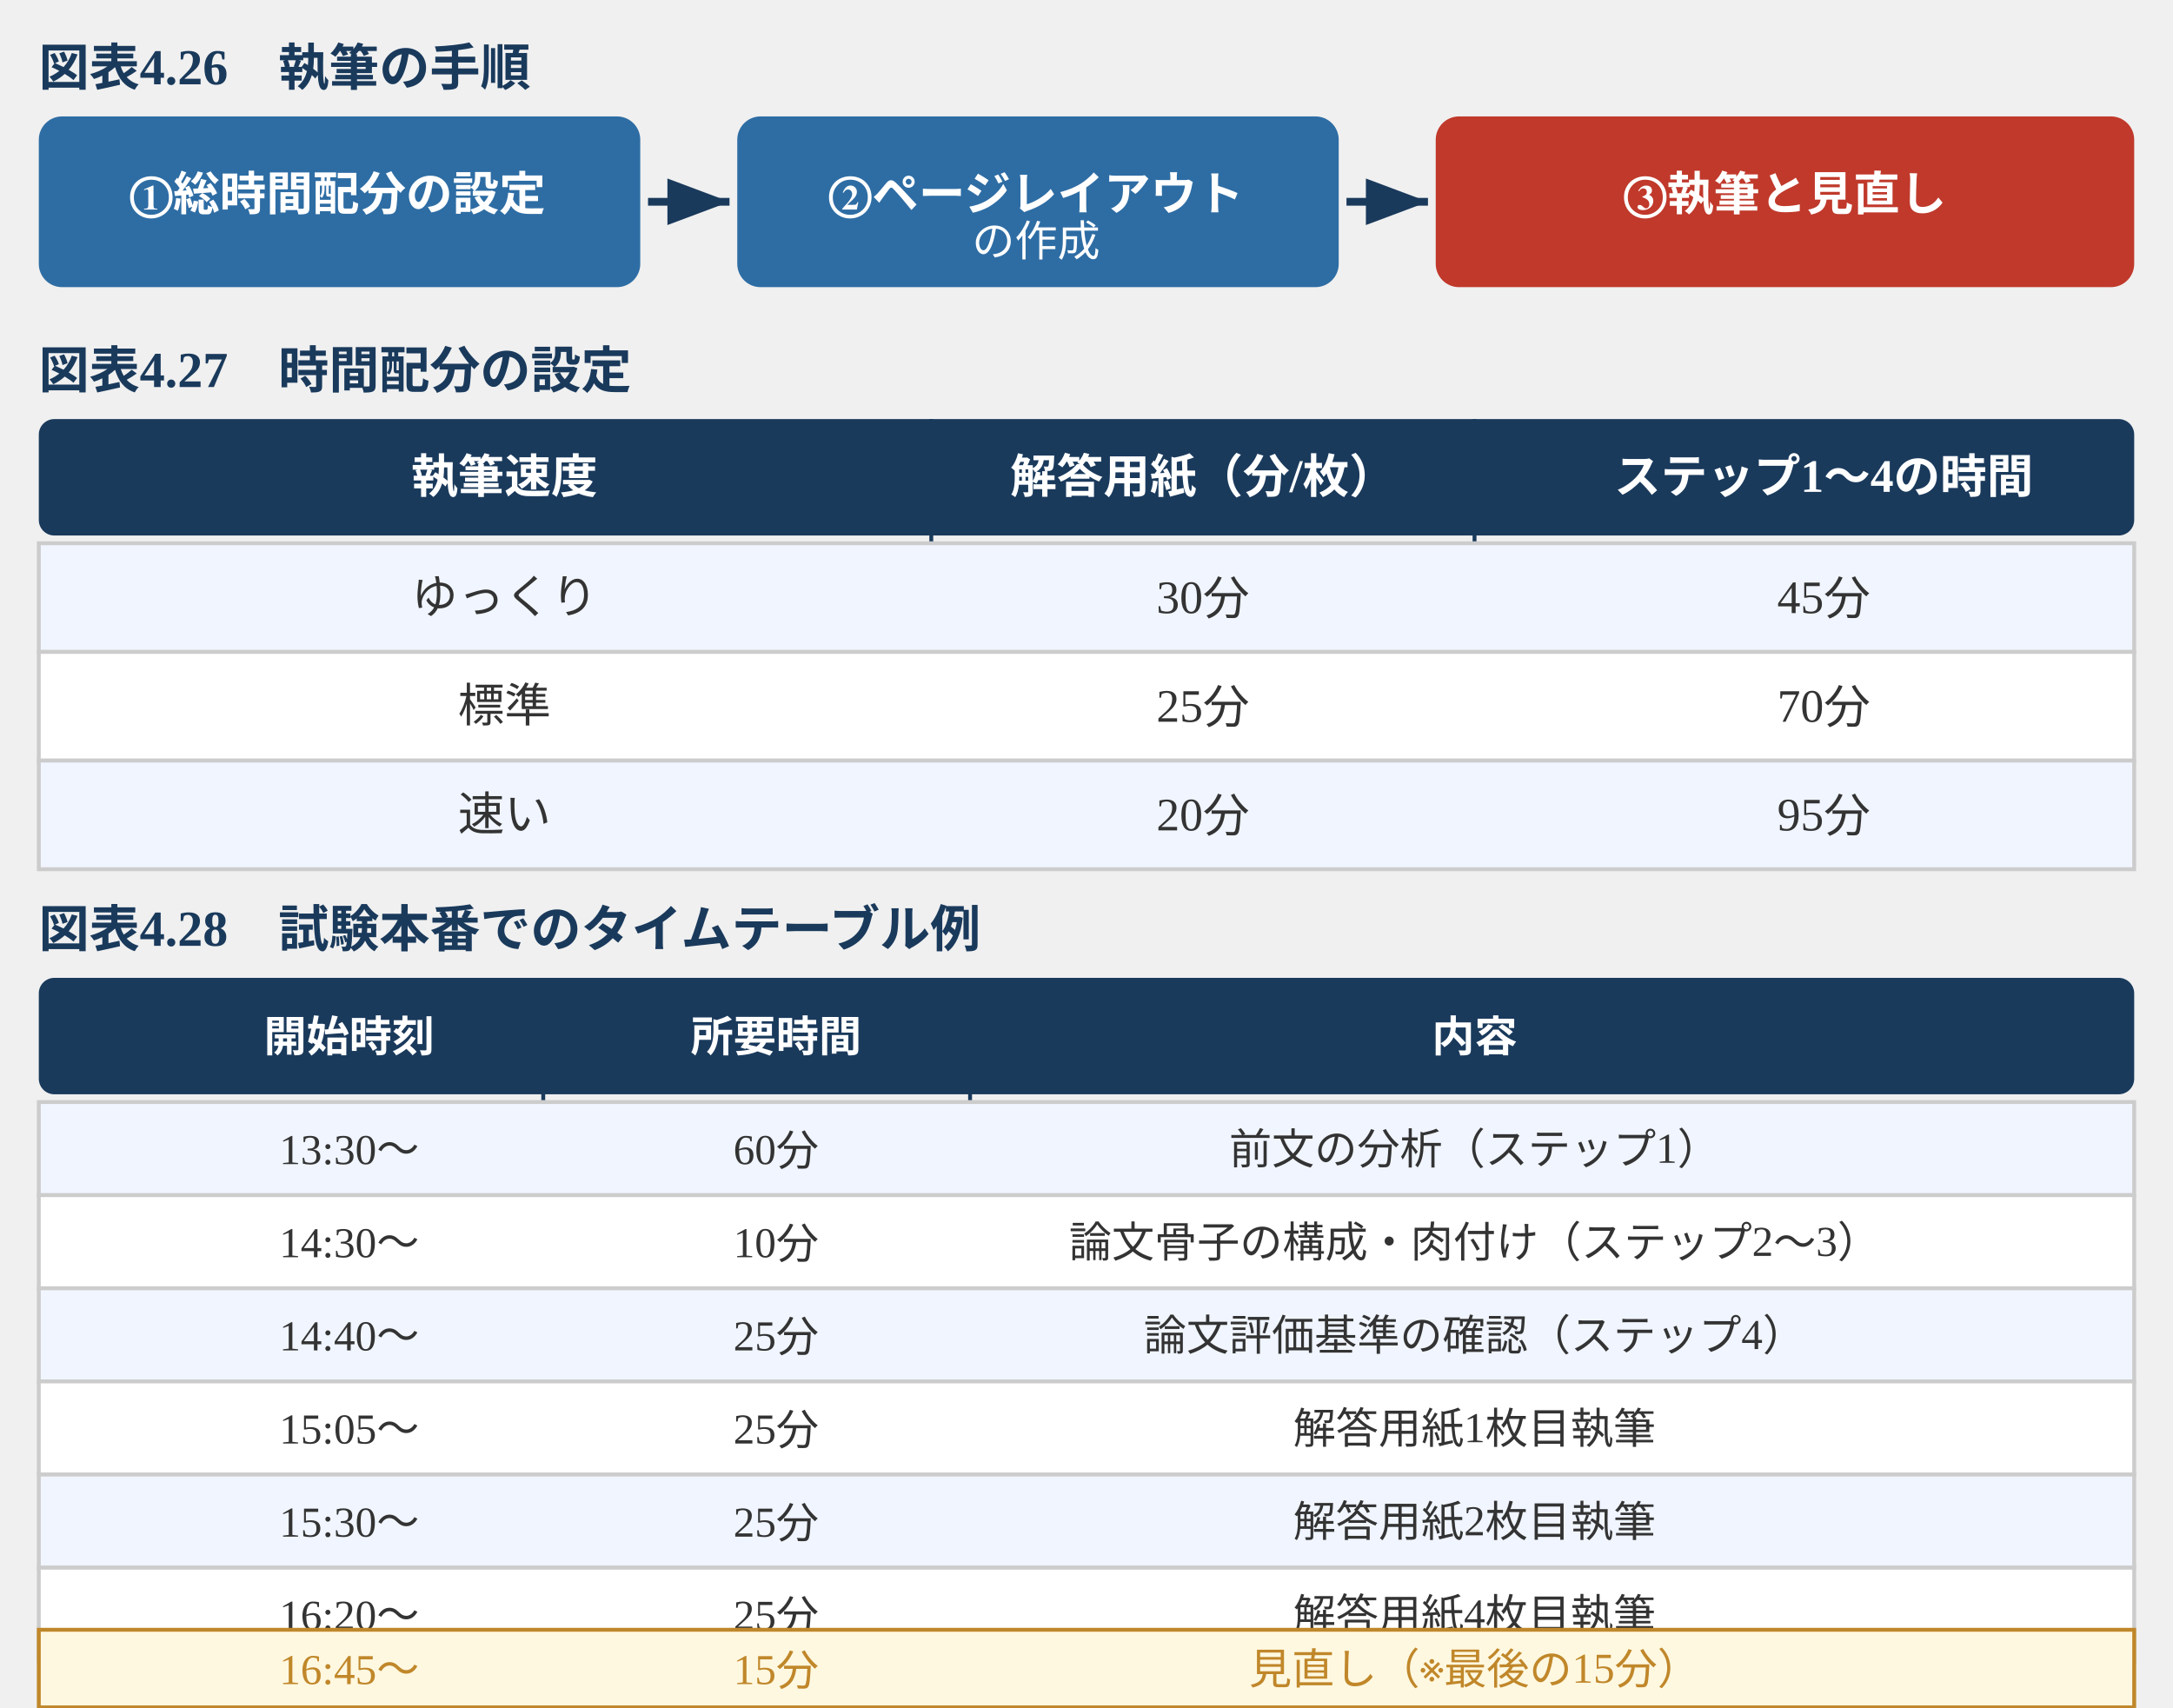
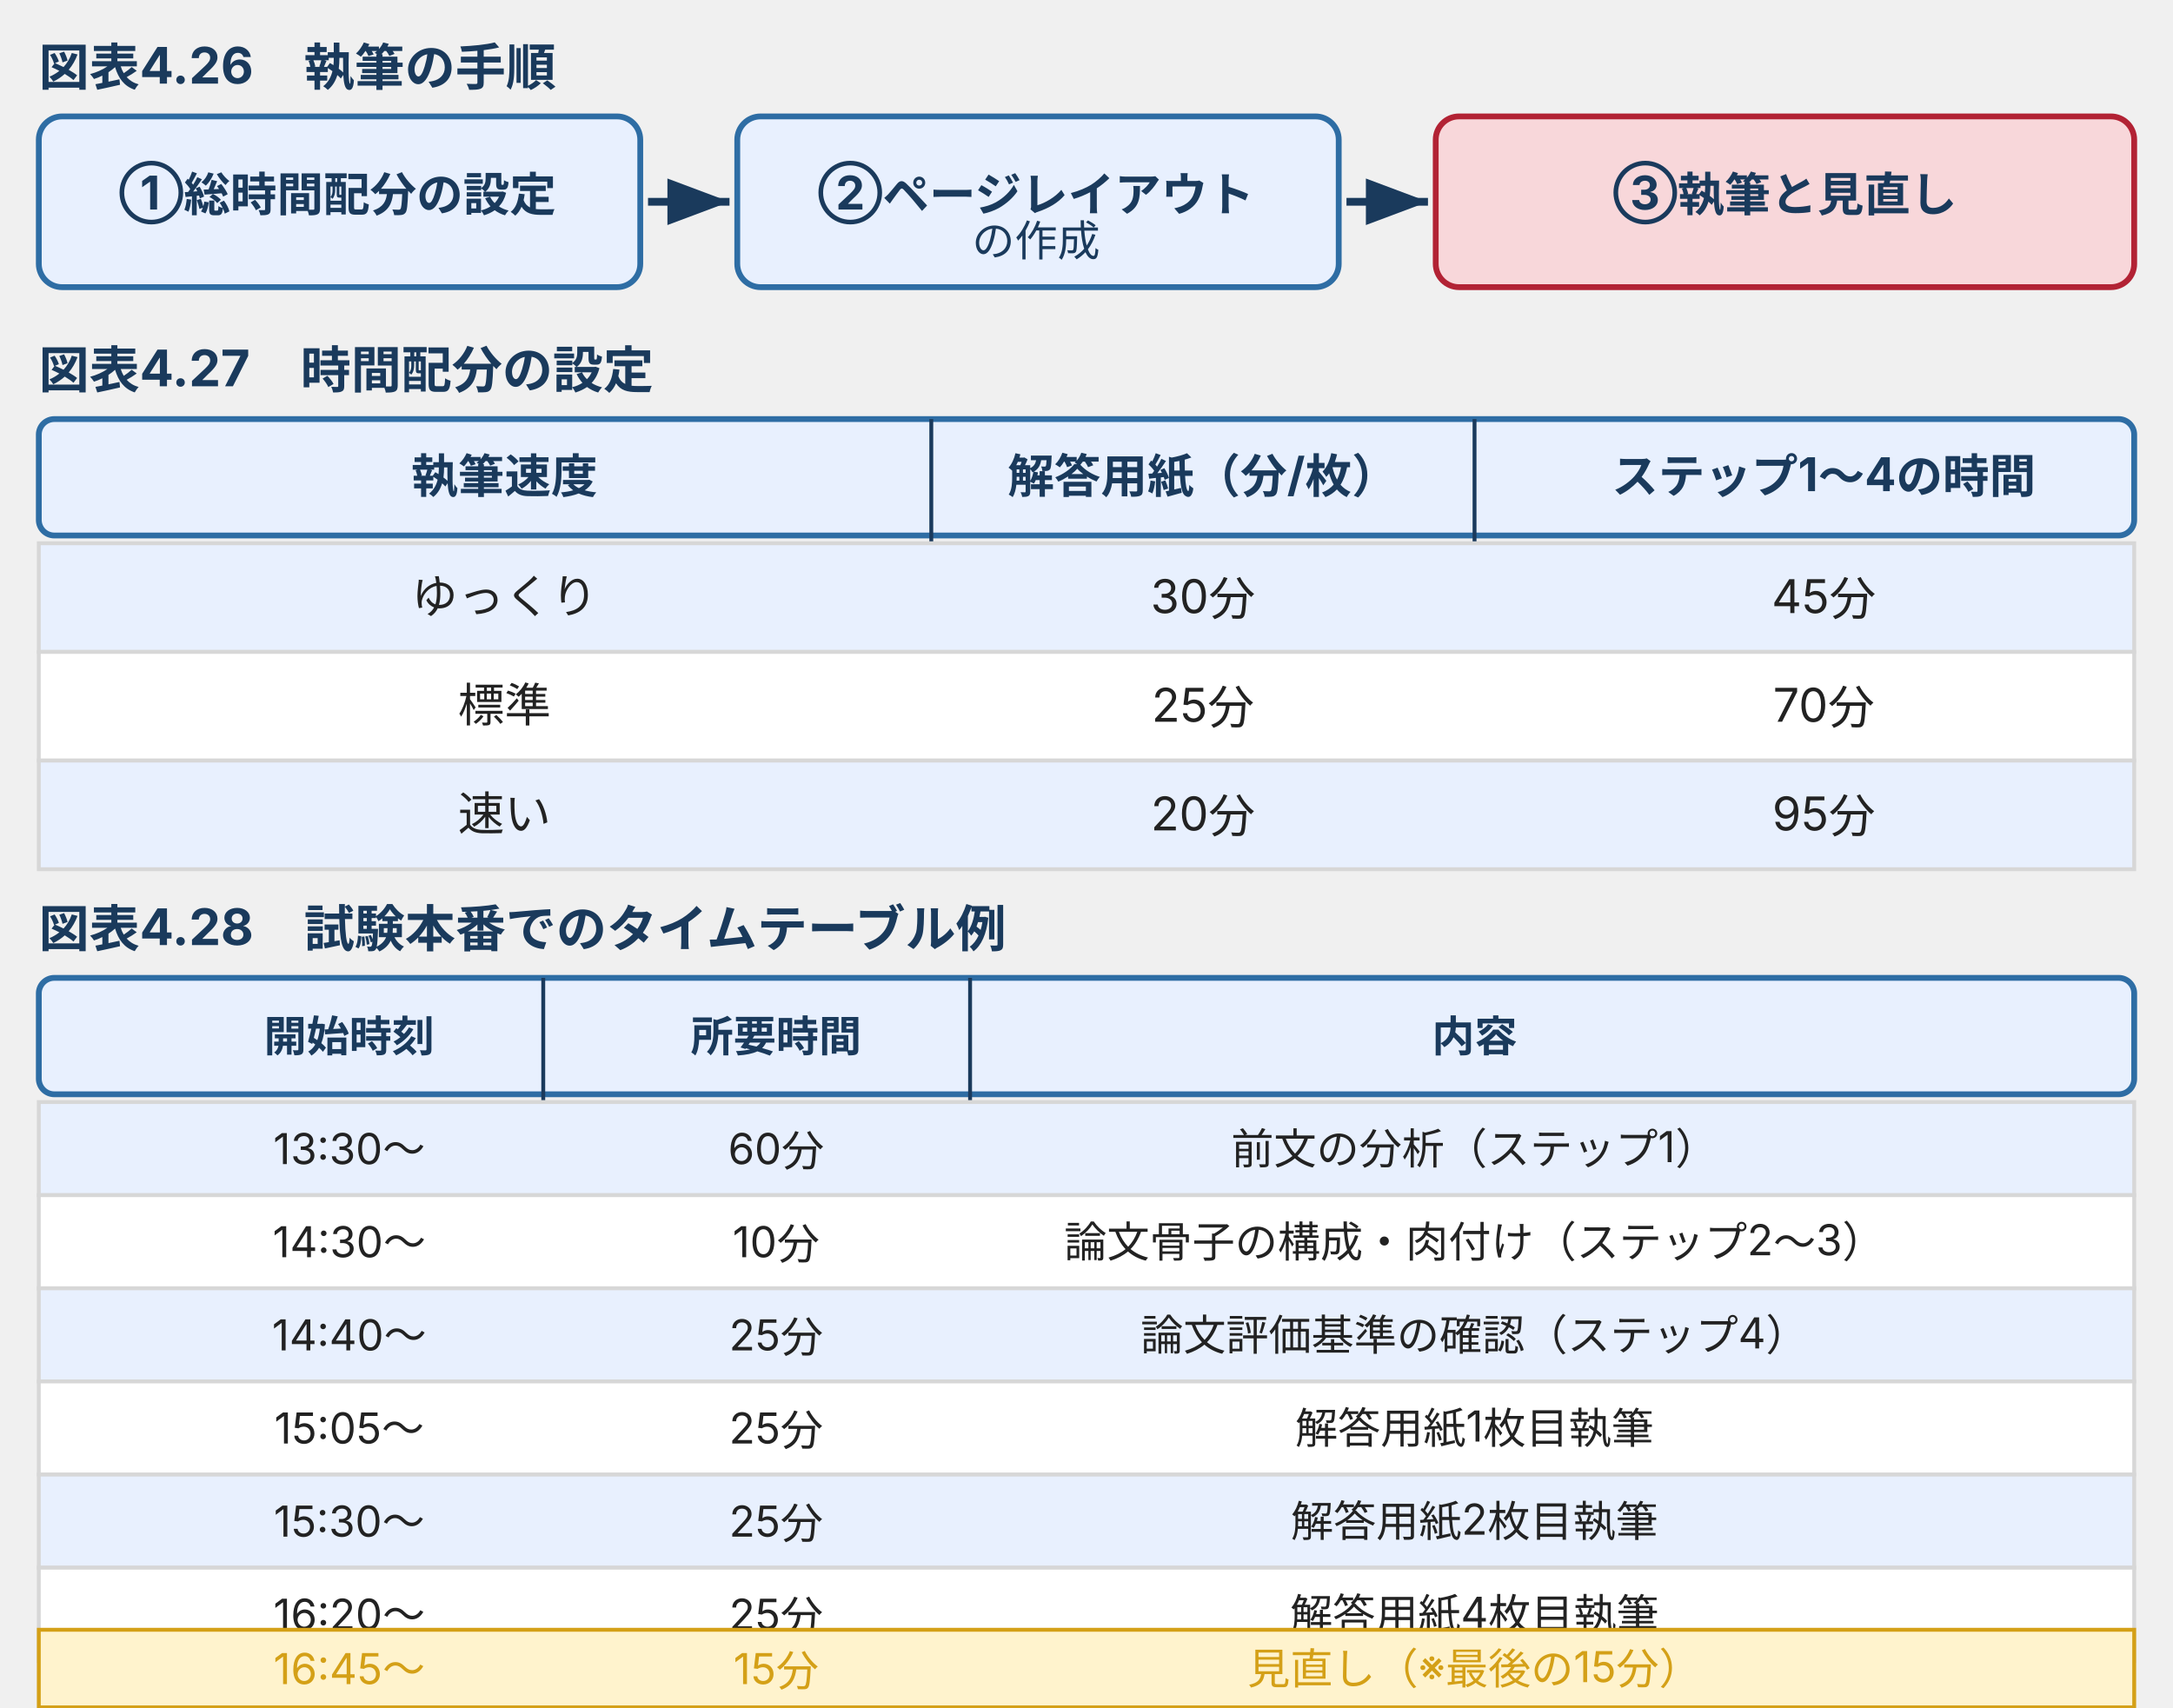
- <svg xmlns="http://www.w3.org/2000/svg" width="560" height="440" viewBox="0 0 560 440" style="max-width:560px;width:100%">
+ <svg xmlns="http://www.w3.org/2000/svg" width="560" height="440" viewBox="0 0 560 440" style="max-width:560px;width:100%" role="img" aria-label="figure 4 26" font-family="Inter, &quot;Noto Sans JP&quot;, &quot;Hiragino Kaku Gothic ProN&quot;, sans-serif">
  <defs>
    <marker id="arr6" markerWidth="8" markerHeight="6" refX="8" refY="3" orient="auto">
      <polygon points="0 0, 8 3, 0 6" fill="#1a3a5c" />
    </marker>
  </defs>
  <text x="10" y="22" fill="#1a3a5c" font-size="13" font-weight="bold">図表4.26　執筆の手順</text>
-   <rect x="10" y="30" width="155" height="44" rx="6" fill="#2e6da4" />
-   <text x="87" y="54" text-anchor="middle" fill="white" font-size="12" font-weight="bold">①総時間配分の設定</text>
+   <rect x="10" y="30" width="155" height="44" rx="6" fill="#e8f0fe" stroke="#2e6da4" stroke-width="1.5" />
+   <text x="87" y="54" text-anchor="middle" fill="#1a3a5c" font-size="12" font-weight="bold">①総時間配分の設定</text>
  <line x1="167" y1="52" x2="188" y2="52" stroke="#1a3a5c" stroke-width="2" marker-end="url(#arr6)" />
-   <rect x="190" y="30" width="155" height="44" rx="6" fill="#2e6da4" />
-   <text x="267" y="54" text-anchor="middle" fill="white" font-size="12" font-weight="bold">②ページレイアウト</text>
-   <text x="267" y="66" text-anchor="middle" fill="white" font-size="11">の作成</text>
+   <rect x="190" y="30" width="155" height="44" rx="6" fill="#e8f0fe" stroke="#2e6da4" stroke-width="1.5" />
+   <text x="267" y="54" text-anchor="middle" fill="#1a3a5c" font-size="12" font-weight="bold">②ページレイアウト</text>
+   <text x="267" y="66" text-anchor="middle" fill="#1a3a5c" font-size="11">の作成</text>
  <line x1="347" y1="52" x2="368" y2="52" stroke="#1a3a5c" stroke-width="2" marker-end="url(#arr6)" />
-   <rect x="370" y="30" width="180" height="44" rx="6" fill="#c0392b" />
-   <text x="460" y="54" text-anchor="middle" fill="white" font-size="12" font-weight="bold">③執筆と見直し</text>
+   <rect x="370" y="30" width="180" height="44" rx="6" fill="#f8d7da" stroke="#b22234" stroke-width="1.5" />
+   <text x="460" y="54" text-anchor="middle" fill="#1a3a5c" font-size="12" font-weight="bold">③執筆と見直し</text>
  <text x="10" y="100" fill="#1a3a5c" font-size="13" font-weight="bold">図表4.27　時間配分の設定</text>
-   <rect x="10" y="108" width="540" height="30" rx="4" fill="#1a3a5c" />
-   <text x="130" y="127" text-anchor="middle" fill="white" font-size="12" font-weight="bold">執筆速度</text>
-   <text x="310" y="127" text-anchor="middle" fill="white" font-size="12" font-weight="bold">解答用紙（分/枚）</text>
-   <text x="470" y="127" text-anchor="middle" fill="white" font-size="12" font-weight="bold">ステップ1〜4の時間</text>
+   <rect x="10" y="108" width="540" height="30" rx="4" fill="#e8f0fe" stroke="#2e6da4" stroke-width="1.5" />
+   <text x="130" y="127" text-anchor="middle" fill="#1a3a5c" font-size="12" font-weight="bold">執筆速度</text>
+   <text x="310" y="127" text-anchor="middle" fill="#1a3a5c" font-size="12" font-weight="bold">解答用紙（分/枚）</text>
+   <text x="470" y="127" text-anchor="middle" fill="#1a3a5c" font-size="12" font-weight="bold">ステップ1〜4の時間</text>
  <line x1="240" y1="108" x2="240" y2="198" stroke="#1a3a5c" stroke-width="1" />
  <line x1="380" y1="108" x2="380" y2="198" stroke="#1a3a5c" stroke-width="1" />
-   <rect x="10" y="140" width="540" height="28" fill="#f0f5ff" stroke="#ccc" stroke-width="1" />
-   <text x="130" y="158" text-anchor="middle" fill="#333" font-size="12">ゆっくり</text>
-   <text x="310" y="158" text-anchor="middle" fill="#333" font-size="12">30分</text>
-   <text x="470" y="158" text-anchor="middle" fill="#333" font-size="12">45分</text>
-   <rect x="10" y="168" width="540" height="28" fill="#fff" stroke="#ccc" stroke-width="1" />
-   <text x="130" y="186" text-anchor="middle" fill="#333" font-size="12">標準</text>
-   <text x="310" y="186" text-anchor="middle" fill="#333" font-size="12">25分</text>
-   <text x="470" y="186" text-anchor="middle" fill="#333" font-size="12">70分</text>
-   <rect x="10" y="196" width="540" height="28" fill="#f0f5ff" stroke="#ccc" stroke-width="1" />
-   <text x="130" y="214" text-anchor="middle" fill="#333" font-size="12">速い</text>
-   <text x="310" y="214" text-anchor="middle" fill="#333" font-size="12">20分</text>
-   <text x="470" y="214" text-anchor="middle" fill="#333" font-size="12">95分</text>
+   <rect x="10" y="140" width="540" height="28" fill="#e8f0fe" stroke="#d7d7d7" stroke-width="1" />
+   <text x="130" y="158" text-anchor="middle" fill="#222" font-size="12">ゆっくり</text>
+   <text x="310" y="158" text-anchor="middle" fill="#222" font-size="12">30分</text>
+   <text x="470" y="158" text-anchor="middle" fill="#222" font-size="12">45分</text>
+   <rect x="10" y="168" width="540" height="28" fill="#fff" stroke="#d7d7d7" stroke-width="1" />
+   <text x="130" y="186" text-anchor="middle" fill="#222" font-size="12">標準</text>
+   <text x="310" y="186" text-anchor="middle" fill="#222" font-size="12">25分</text>
+   <text x="470" y="186" text-anchor="middle" fill="#222" font-size="12">70分</text>
+   <rect x="10" y="196" width="540" height="28" fill="#e8f0fe" stroke="#d7d7d7" stroke-width="1" />
+   <text x="130" y="214" text-anchor="middle" fill="#222" font-size="12">速い</text>
+   <text x="310" y="214" text-anchor="middle" fill="#222" font-size="12">20分</text>
+   <text x="470" y="214" text-anchor="middle" fill="#222" font-size="12">95分</text>
  <text x="10" y="244" fill="#1a3a5c" font-size="13" font-weight="bold">図表4.28　試験本番でのタイムテーブル例</text>
-   <rect x="10" y="252" width="540" height="30" rx="4" fill="#1a3a5c" />
-   <text x="90" y="271" text-anchor="middle" fill="white" font-size="11" font-weight="bold">開始時刻</text>
-   <text x="200" y="271" text-anchor="middle" fill="white" font-size="11" font-weight="bold">所要時間</text>
-   <text x="380" y="271" text-anchor="middle" fill="white" font-size="11" font-weight="bold">内容</text>
+   <rect x="10" y="252" width="540" height="30" rx="4" fill="#e8f0fe" stroke="#2e6da4" stroke-width="1.5" />
+   <text x="90" y="271" text-anchor="middle" fill="#1a3a5c" font-size="11" font-weight="bold">開始時刻</text>
+   <text x="200" y="271" text-anchor="middle" fill="#1a3a5c" font-size="11" font-weight="bold">所要時間</text>
+   <text x="380" y="271" text-anchor="middle" fill="#1a3a5c" font-size="11" font-weight="bold">内容</text>
  <line x1="140" y1="252" x2="140" y2="440" stroke="#1a3a5c" stroke-width="1" />
  <line x1="250" y1="252" x2="250" y2="440" stroke="#1a3a5c" stroke-width="1" />
  <g font-size="11">
-     <rect x="10" y="284" width="540" height="24" fill="#f0f5ff" stroke="#ccc" stroke-width="1" />
-     <text x="90" y="300" text-anchor="middle" fill="#333">13:30〜</text>
-     <text x="200" y="300" text-anchor="middle" fill="#333">60分</text>
-     <text x="380" y="300" text-anchor="middle" fill="#333">前文の分析（ステップ1）</text>
-     <rect x="10" y="308" width="540" height="24" fill="#fff" stroke="#ccc" stroke-width="1" />
-     <text x="90" y="324" text-anchor="middle" fill="#333">14:30〜</text>
-     <text x="200" y="324" text-anchor="middle" fill="#333">10分</text>
-     <text x="380" y="324" text-anchor="middle" fill="#333">論文骨子の構成・肉付け（ステップ2〜3）</text>
-     <rect x="10" y="332" width="540" height="24" fill="#f0f5ff" stroke="#ccc" stroke-width="1" />
-     <text x="90" y="348" text-anchor="middle" fill="#333">14:40〜</text>
-     <text x="200" y="348" text-anchor="middle" fill="#333">25分</text>
-     <text x="380" y="348" text-anchor="middle" fill="#333">論文評価基準の確認（ステップ4）</text>
-     <rect x="10" y="356" width="540" height="24" fill="#fff" stroke="#ccc" stroke-width="1" />
-     <text x="90" y="372" text-anchor="middle" fill="#333">15:05〜</text>
-     <text x="200" y="372" text-anchor="middle" fill="#333">25分</text>
-     <text x="380" y="372" text-anchor="middle" fill="#333">解答用紙1枚目執筆</text>
-     <rect x="10" y="380" width="540" height="24" fill="#f0f5ff" stroke="#ccc" stroke-width="1" />
-     <text x="90" y="396" text-anchor="middle" fill="#333">15:30〜</text>
-     <text x="200" y="396" text-anchor="middle" fill="#333">25分</text>
-     <text x="380" y="396" text-anchor="middle" fill="#333">解答用紙2枚目執筆</text>
-     <rect x="10" y="404" width="540" height="24" fill="#fff" stroke="#ccc" stroke-width="1" />
-     <text x="90" y="420" text-anchor="middle" fill="#333">16:20〜</text>
-     <text x="200" y="420" text-anchor="middle" fill="#333">25分</text>
-     <text x="380" y="420" text-anchor="middle" fill="#333">解答用紙4枚目執筆</text>
-     <rect x="10" y="420" width="540" height="20" fill="#fff8e0" stroke="#c0872a" stroke-width="1" />
-     <text x="90" y="434" text-anchor="middle" fill="#c0872a">16:45〜</text>
-     <text x="200" y="434" text-anchor="middle" fill="#c0872a">15分</text>
-     <text x="380" y="434" text-anchor="middle" fill="#c0872a">見直し（※最後の15分）</text>
+     <rect x="10" y="284" width="540" height="24" fill="#e8f0fe" stroke="#d7d7d7" stroke-width="1" />
+     <text x="90" y="300" text-anchor="middle" fill="#222">13:30〜</text>
+     <text x="200" y="300" text-anchor="middle" fill="#222">60分</text>
+     <text x="380" y="300" text-anchor="middle" fill="#222">前文の分析（ステップ1）</text>
+     <rect x="10" y="308" width="540" height="24" fill="#fff" stroke="#d7d7d7" stroke-width="1" />
+     <text x="90" y="324" text-anchor="middle" fill="#222">14:30〜</text>
+     <text x="200" y="324" text-anchor="middle" fill="#222">10分</text>
+     <text x="380" y="324" text-anchor="middle" fill="#222">論文骨子の構成・肉付け（ステップ2〜3）</text>
+     <rect x="10" y="332" width="540" height="24" fill="#e8f0fe" stroke="#d7d7d7" stroke-width="1" />
+     <text x="90" y="348" text-anchor="middle" fill="#222">14:40〜</text>
+     <text x="200" y="348" text-anchor="middle" fill="#222">25分</text>
+     <text x="380" y="348" text-anchor="middle" fill="#222">論文評価基準の確認（ステップ4）</text>
+     <rect x="10" y="356" width="540" height="24" fill="#fff" stroke="#d7d7d7" stroke-width="1" />
+     <text x="90" y="372" text-anchor="middle" fill="#222">15:05〜</text>
+     <text x="200" y="372" text-anchor="middle" fill="#222">25分</text>
+     <text x="380" y="372" text-anchor="middle" fill="#222">解答用紙1枚目執筆</text>
+     <rect x="10" y="380" width="540" height="24" fill="#e8f0fe" stroke="#d7d7d7" stroke-width="1" />
+     <text x="90" y="396" text-anchor="middle" fill="#222">15:30〜</text>
+     <text x="200" y="396" text-anchor="middle" fill="#222">25分</text>
+     <text x="380" y="396" text-anchor="middle" fill="#222">解答用紙2枚目執筆</text>
+     <rect x="10" y="404" width="540" height="24" fill="#fff" stroke="#d7d7d7" stroke-width="1" />
+     <text x="90" y="420" text-anchor="middle" fill="#222">16:20〜</text>
+     <text x="200" y="420" text-anchor="middle" fill="#222">25分</text>
+     <text x="380" y="420" text-anchor="middle" fill="#222">解答用紙4枚目執筆</text>
+     <rect x="10" y="420" width="540" height="20" fill="#fff3cd" stroke="#d4a017" stroke-width="1" />
+     <text x="90" y="434" text-anchor="middle" fill="#d4a017">16:45〜</text>
+     <text x="200" y="434" text-anchor="middle" fill="#d4a017">15分</text>
+     <text x="380" y="434" text-anchor="middle" fill="#d4a017">見直し（※最後の15分）</text>
  </g>
</svg>
